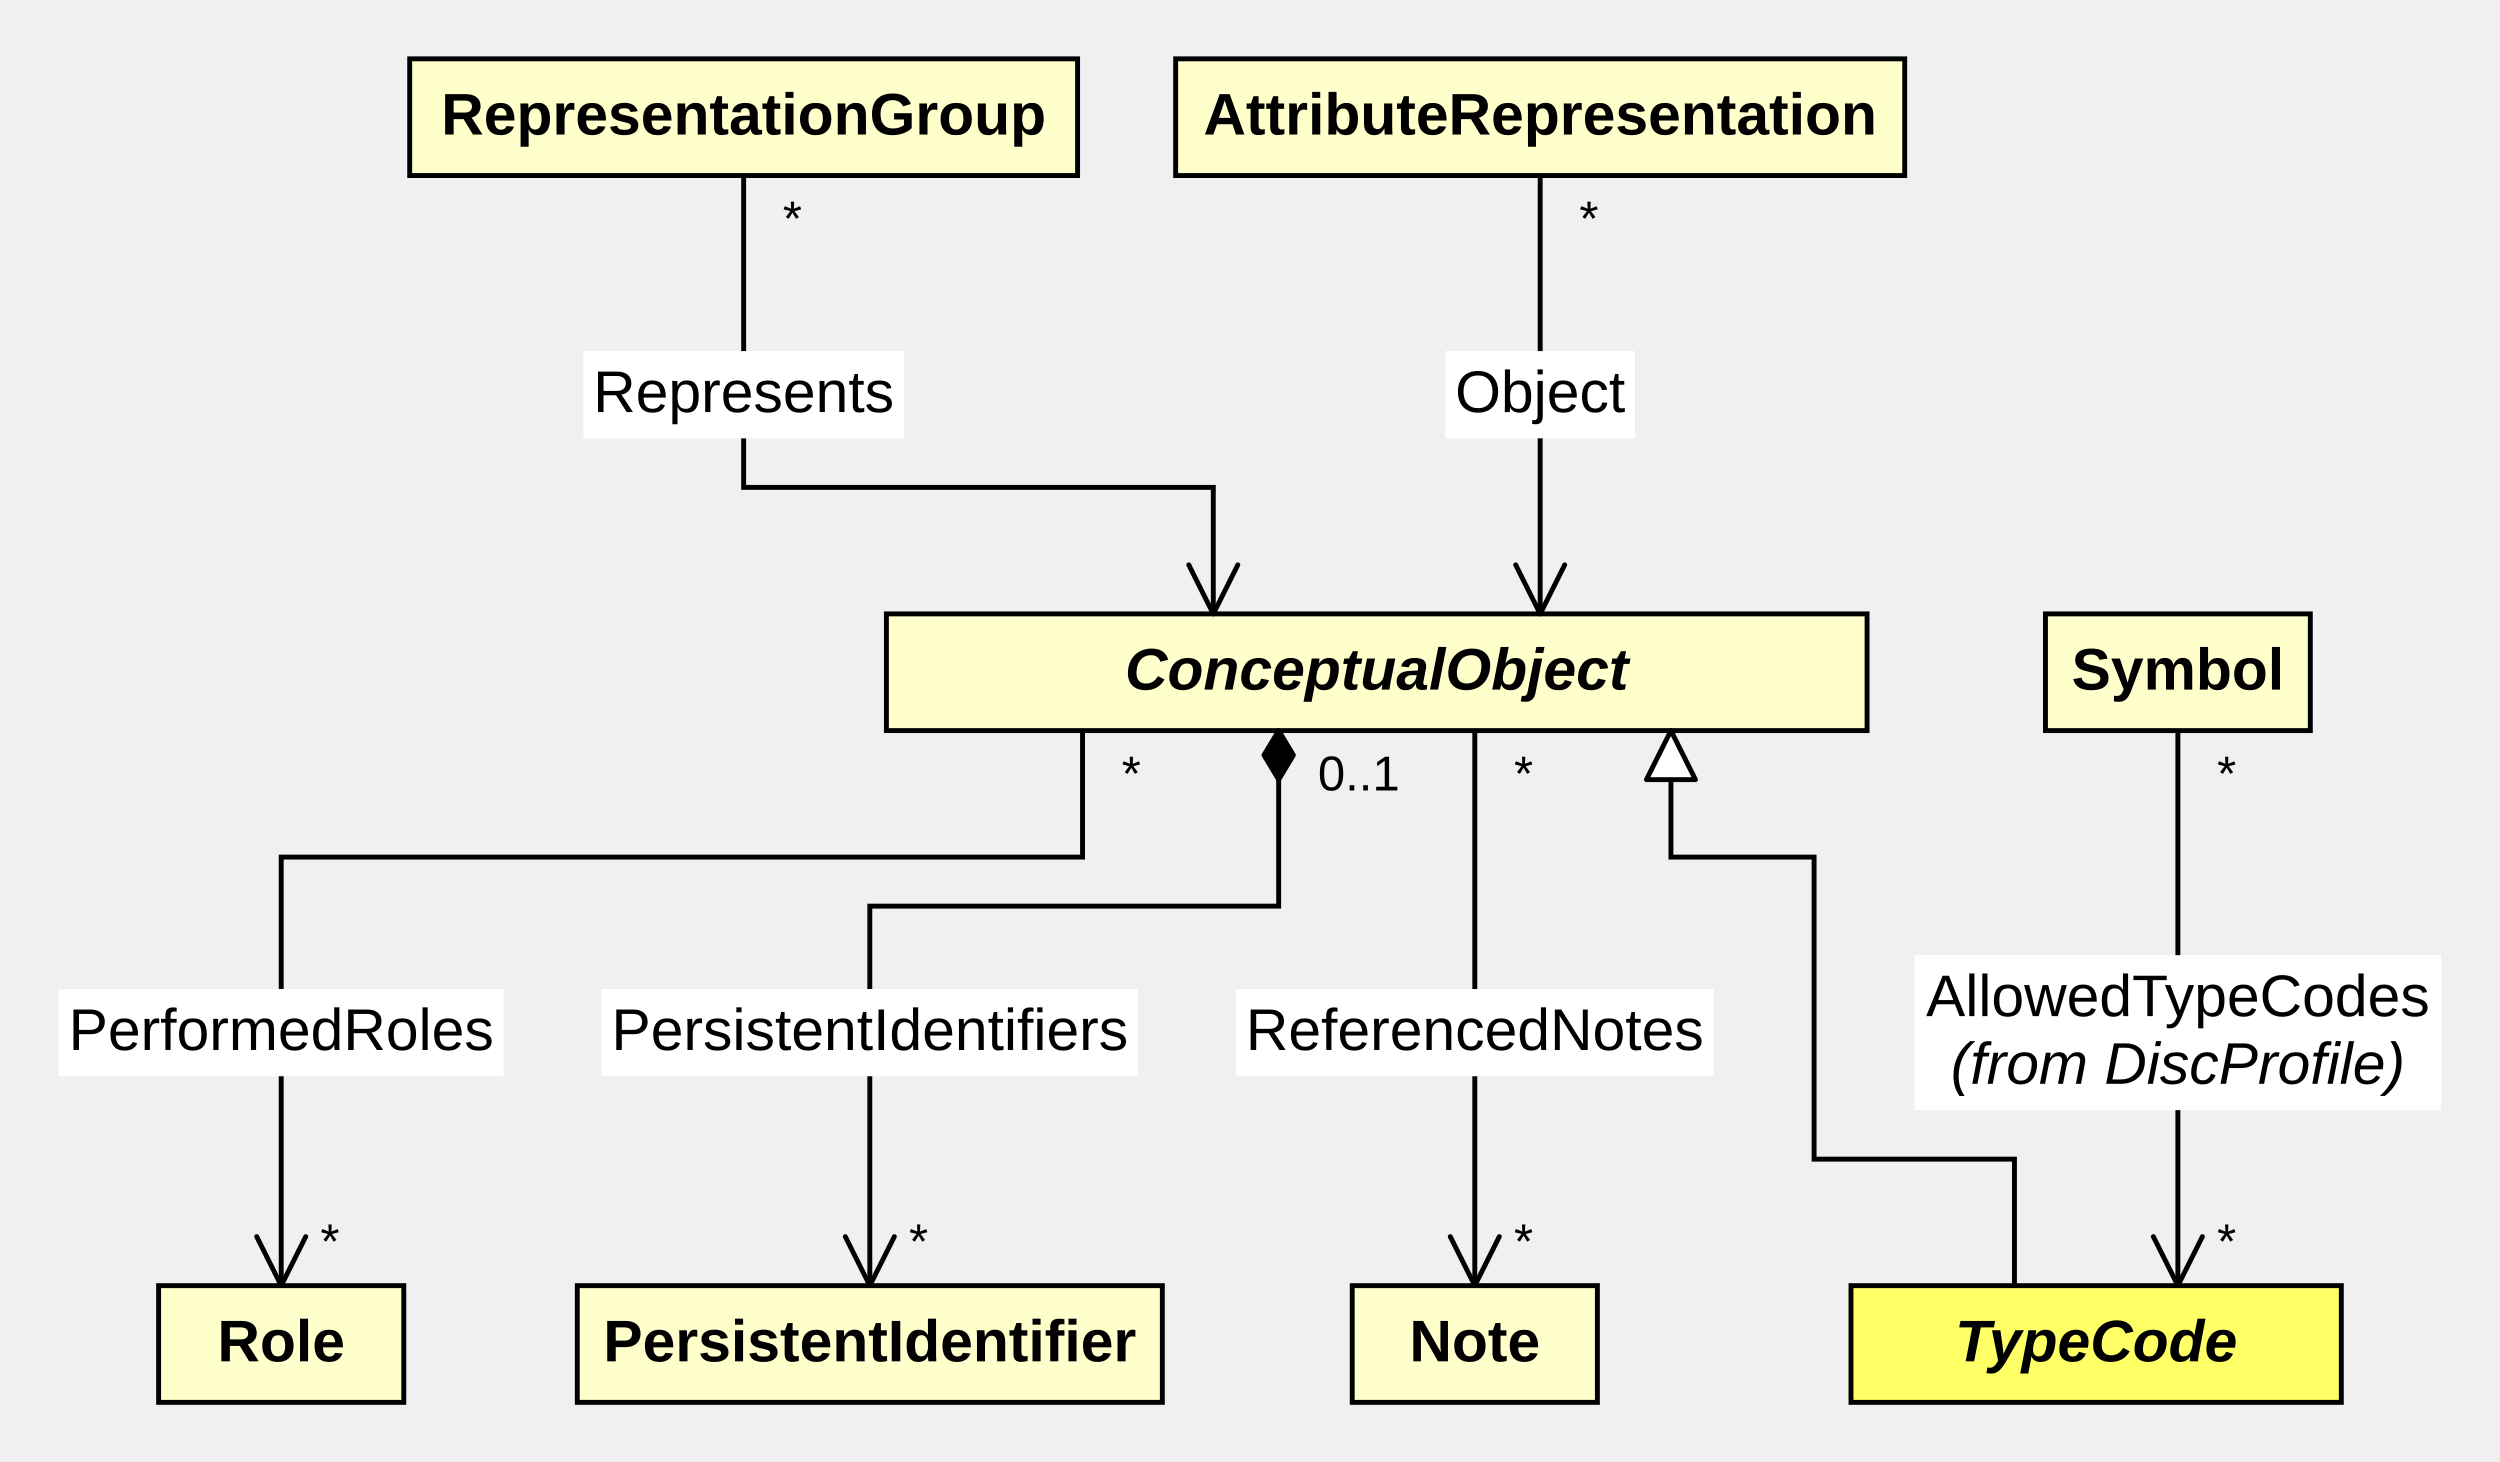
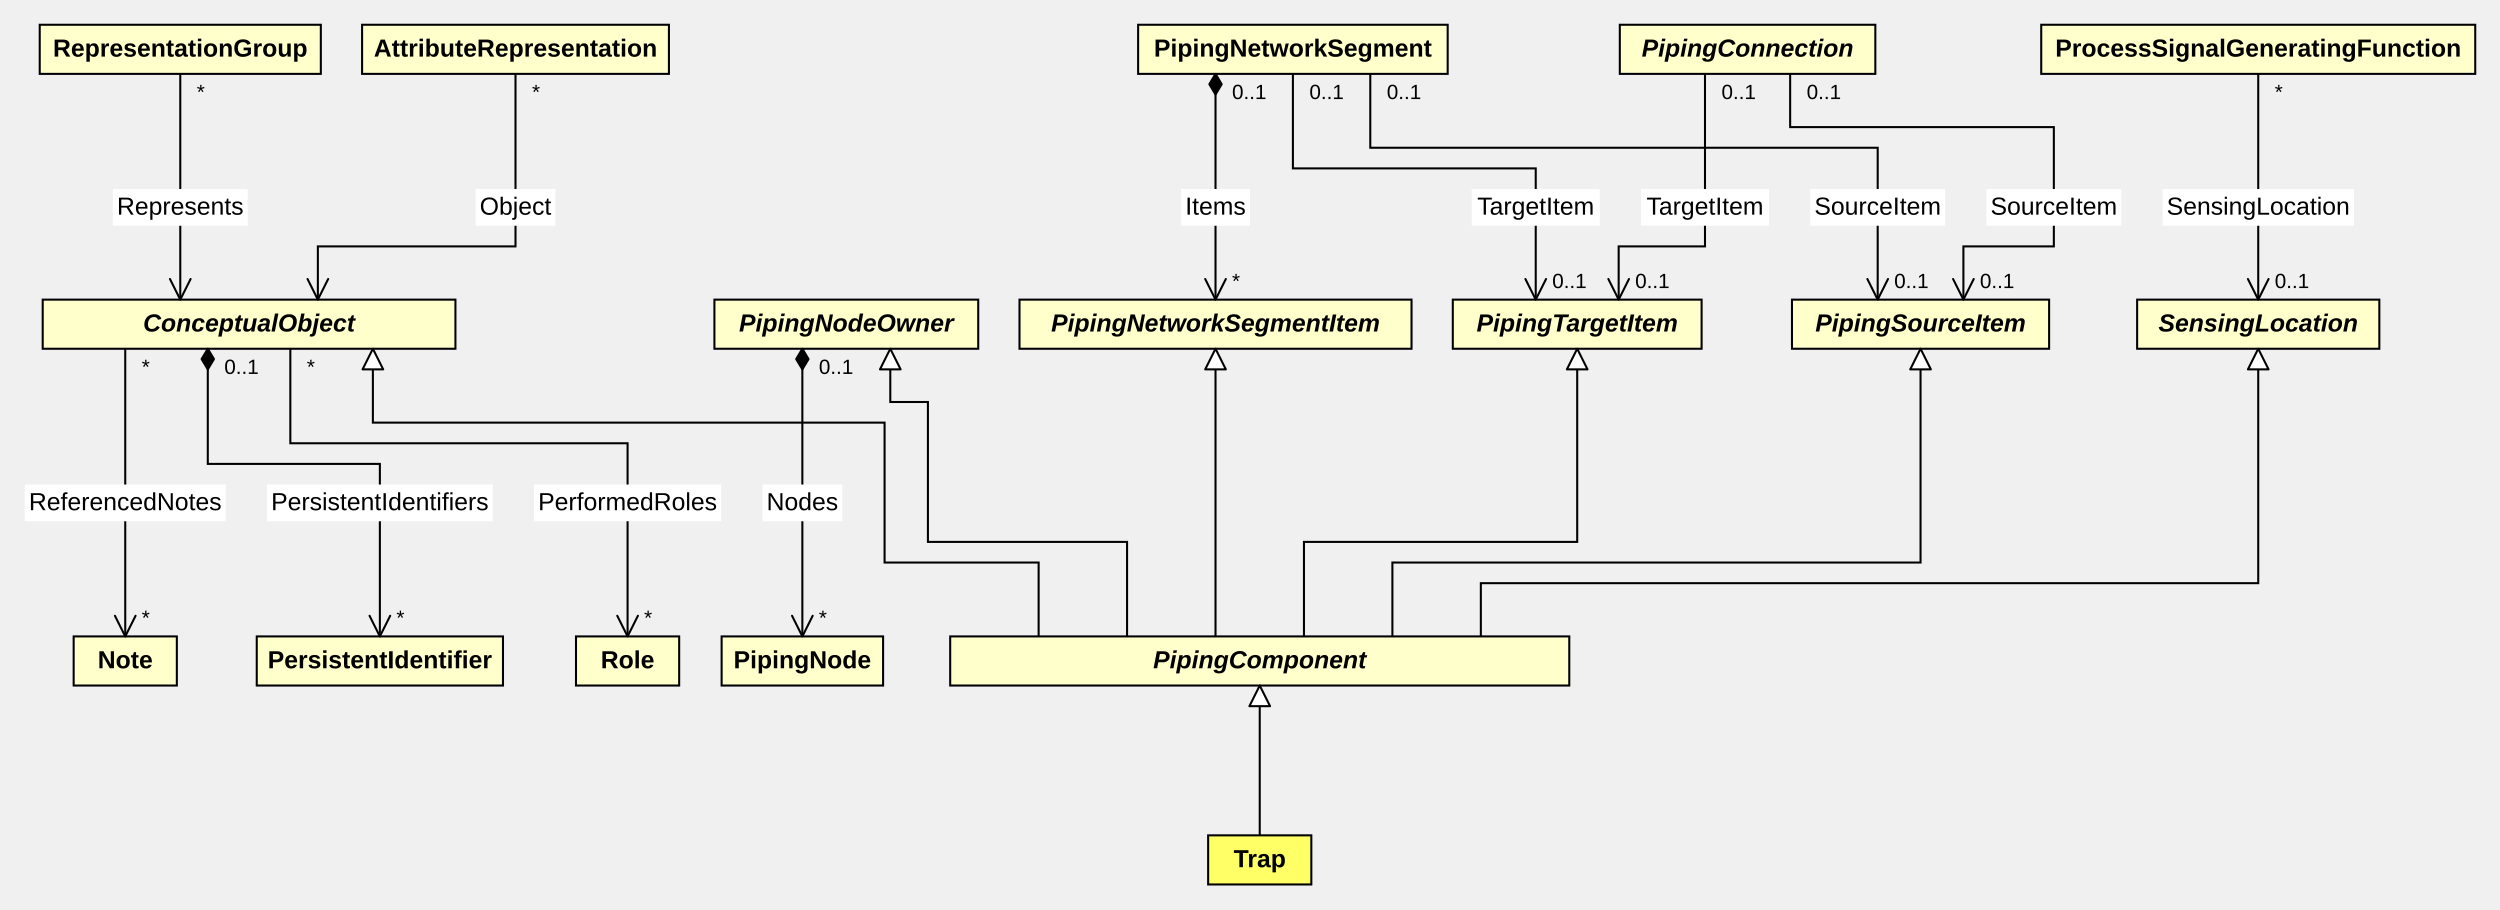
- <svg xmlns="http://www.w3.org/2000/svg" width="509.857px" height="298.0px" viewBox="0.0 0.0 509.857 298.0">
+ <svg xmlns="http://www.w3.org/2000/svg" width="1211.469px" height="440.6px" viewBox="0.0 0.0 1211.469 440.6">
  <style>
            .uml-foreground-stroke {
                stroke: black;
                stroke-width: 1px;
            }
            
            .uml-foreground-fill {
                fill: black;
            }
            
            .uml-background_color-type {
                fill: #ffffcc;
            }
            
            .uml-background_color-main_type {
                fill: #ffff66;
            }
            
            .uml-background_color-instance {
                fill: blue;
            }
            
            .uml-background_color-background {
                fill: white;
            }
            
            .uml-background_color-foreground {
                fill: black;
            }
            
            .uml-font-normal {
                font-family: Arial;
            }
            
            .uml-font-element {
                font-family: Arial;
            }
            
            .uml-fontsize-normal {
                font-size: 10px;
            }

            .uml-fontsize-large {
                font-size: 12px;
            }
            
            .uml-source_marker-closed_arrow {
                marker-start: url(#uml-marker-closed_arrow);
            }
            
            .uml-source_marker-open_arrow {
                marker-start: url(#uml-marker-open_arrow);
            }
            
            .uml-source_marker-filled_diamond {
                marker-start: url(#uml-marker-filled_diamond);
            }

            .uml-target_marker-closed_arrow {
                marker-end: url(#uml-marker-closed_arrow);
            }
            
            .uml-target_marker-open_arrow {
                marker-end: url(#uml-marker-open_arrow);
            }
            
            .uml-target_marker-filled_diamond {
                marker-end: url(#uml-marker-filled_diamond);
            }

            </style>
  <defs>
    <marker id="uml-marker-closed_arrow" viewBox="-2 -2 14 14" refX="10" refY="5.0" markerWidth="14" markerHeight="14" orient="auto-start-reverse">
      <path d="M 0 0 L 10 5.0 L 0 10 Z" stroke-linejoin="round" stroke-linecap="round" class="uml-foreground-stroke uml-background_color-background" />
    </marker>
    <marker id="uml-marker-open_arrow" viewBox="-2 -2 14 14" refX="10" refY="5.0" markerWidth="14" markerHeight="14" orient="auto-start-reverse">
      <path d="M 0 0 L 10 5.0 L 0 10" stroke-linejoin="round" stroke-linecap="round" fill="none" class="uml-foreground-stroke" />
    </marker>
    <marker id="uml-marker-filled_diamond" viewBox="-2 -2 14 14" refX="10" refY="5.0" markerWidth="14" markerHeight="14" orient="auto-start-reverse">
      <path d="M 0 5.0 L      5.0 2.0        10 5.0      5.0 8.0 Z       " stroke-linejoin="round" stroke-linecap="round" class="uml-foreground-stroke uml-background_color-foreground" />
    </marker>
  </defs>
-   <rect class="uml-background_color-type uml-foreground-stroke" x="180.775" y="125.2" width="200.0" height="23.8" />
-   <text x="280.775" text-anchor="middle" font-size="0px" y="140.64">
+   <rect class="uml-background_color-type uml-foreground-stroke" x="20.693" y="145.2" width="200.0" height="23.8" />
+   <text x="120.693" text-anchor="middle" font-size="0px" y="160.64">
    <a href="../dexpi-models/Core/ConceptualObject.html">
      <tspan class="uml-foreground-fill uml-font-element uml-fontsize-large" font-weight="bold" font-style="italic">ConceptualObject</tspan>
    </a>
  </text>
-   <rect class="uml-background_color-main_type uml-foreground-stroke" x="377.496" y="262.2" width="100.0" height="23.8" />
-   <text x="427.496" text-anchor="middle" font-size="0px" y="277.64">
-     <tspan class="uml-foreground-fill uml-font-element uml-fontsize-large" font-weight="bold" font-style="italic">TypeCode</tspan>
-   </text>
-   <rect class="uml-background_color-type uml-foreground-stroke" x="239.767" y="12.0" width="148.684" height="23.8" />
-   <text x="314.109" text-anchor="middle" font-size="0px" y="27.44">
+   <rect class="uml-background_color-type uml-foreground-stroke" x="1035.628" y="145.2" width="117.369" height="23.8" />
+   <text x="1094.312" text-anchor="middle" font-size="0px" y="160.64">
+     <a href="../dexpi-models/Plant/Instrumentation/SensingLocation.html">
+       <tspan class="uml-foreground-fill uml-font-element uml-fontsize-large" font-weight="bold" font-style="italic">SensingLocation</tspan>
+     </a>
+   </text>
+   <rect class="uml-background_color-type uml-foreground-stroke" x="460.452" y="308.4" width="300.0" height="23.8" />
+   <text x="610.452" text-anchor="middle" font-size="0px" y="323.84">
+     <a href="../dexpi-models/Plant/Piping/PipingComponent.html">
+       <tspan class="uml-foreground-fill uml-font-element uml-fontsize-large" font-weight="bold" font-style="italic">PipingComponent</tspan>
+     </a>
+   </text>
+   <rect class="uml-background_color-type uml-foreground-stroke" x="784.943" y="12.0" width="123.82" height="23.8" />
+   <text x="846.853" text-anchor="middle" font-size="0px" y="27.44">
+     <a href="../dexpi-models/Plant/Piping/PipingConnection.html">
+       <tspan class="uml-foreground-fill uml-font-element uml-fontsize-large" font-weight="bold" font-style="italic">PipingConnection</tspan>
+     </a>
+   </text>
+   <rect class="uml-background_color-type uml-foreground-stroke" x="494.039" y="145.2" width="189.969" height="23.8" />
+   <text x="589.024" text-anchor="middle" font-size="0px" y="160.64">
+     <a href="../dexpi-models/Plant/Piping/PipingNetworkSegmentItem.html">
+       <tspan class="uml-foreground-fill uml-font-element uml-fontsize-large" font-weight="bold" font-style="italic">PipingNetworkSegmentItem</tspan>
+     </a>
+   </text>
+   <rect class="uml-background_color-type uml-foreground-stroke" x="346.199" y="145.2" width="127.84" height="23.8" />
+   <text x="410.119" text-anchor="middle" font-size="0px" y="160.64">
+     <a href="../dexpi-models/Plant/Piping/PipingNodeOwner.html">
+       <tspan class="uml-foreground-fill uml-font-element uml-fontsize-large" font-weight="bold" font-style="italic">PipingNodeOwner</tspan>
+     </a>
+   </text>
+   <rect class="uml-background_color-type uml-foreground-stroke" x="868.37" y="145.2" width="124.607" height="23.8" />
+   <text x="930.674" text-anchor="middle" font-size="0px" y="160.64">
+     <a href="../dexpi-models/Plant/Piping/PipingSourceItem.html">
+       <tspan class="uml-foreground-fill uml-font-element uml-fontsize-large" font-weight="bold" font-style="italic">PipingSourceItem</tspan>
+     </a>
+   </text>
+   <rect class="uml-background_color-type uml-foreground-stroke" x="704.008" y="145.2" width="120.566" height="23.8" />
+   <text x="764.291" text-anchor="middle" font-size="0px" y="160.64">
+     <a href="../dexpi-models/Plant/Piping/PipingTargetItem.html">
+       <tspan class="uml-foreground-fill uml-font-element uml-fontsize-large" font-weight="bold" font-style="italic">PipingTargetItem</tspan>
+     </a>
+   </text>
+   <rect class="uml-background_color-type uml-foreground-stroke" x="175.466" y="12.0" width="148.684" height="23.8" />
+   <text x="249.808" text-anchor="middle" font-size="0px" y="27.44">
    <a href="../dexpi-models/Core/Diagram/AttributeRepresentation.html">
      <tspan class="uml-foreground-fill uml-font-element uml-fontsize-large" font-weight="bold">AttributeRepresentation</tspan>
    </a>
  </text>
-   <rect class="uml-background_color-type uml-foreground-stroke" x="83.555" y="12.0" width="136.212" height="23.8" />
-   <text x="151.661" text-anchor="middle" font-size="0px" y="27.44">
+   <rect class="uml-background_color-type uml-foreground-stroke" x="19.254" y="12.0" width="136.212" height="23.8" />
+   <text x="87.36" text-anchor="middle" font-size="0px" y="27.44">
    <a href="../dexpi-models/Core/Diagram/RepresentationGroup.html">
      <tspan class="uml-foreground-fill uml-font-element uml-fontsize-large" font-weight="bold">RepresentationGroup</tspan>
    </a>
  </text>
-   <rect class="uml-background_color-type uml-foreground-stroke" x="275.775" y="262.2" width="50.0" height="23.8" />
-   <text x="300.775" text-anchor="middle" font-size="0px" y="277.64">
+   <rect class="uml-background_color-type uml-foreground-stroke" x="35.693" y="308.4" width="50.0" height="23.8" />
+   <text x="60.693" text-anchor="middle" font-size="0px" y="323.84">
    <a href="../dexpi-models/Core/Note.html">
      <tspan class="uml-foreground-fill uml-font-element uml-fontsize-large" font-weight="bold">Note</tspan>
    </a>
  </text>
-   <rect class="uml-background_color-type uml-foreground-stroke" x="117.732" y="262.2" width="119.319" height="23.8" />
-   <text x="177.392" text-anchor="middle" font-size="0px" y="277.64">
+   <rect class="uml-background_color-type uml-foreground-stroke" x="124.418" y="308.4" width="119.319" height="23.8" />
+   <text x="184.077" text-anchor="middle" font-size="0px" y="323.84">
    <a href="../dexpi-models/Core/PersistentIdentifier.html">
      <tspan class="uml-foreground-fill uml-font-element uml-fontsize-large" font-weight="bold">PersistentIdentifier</tspan>
    </a>
  </text>
-   <rect class="uml-background_color-type uml-foreground-stroke" x="32.351" y="262.2" width="50.0" height="23.8" />
-   <text x="57.351" text-anchor="middle" font-size="0px" y="277.64">
+   <rect class="uml-background_color-type uml-foreground-stroke" x="279.118" y="308.4" width="50.0" height="23.8" />
+   <text x="304.118" text-anchor="middle" font-size="0px" y="323.84">
    <a href="../dexpi-models/Core/Role.html">
      <tspan class="uml-foreground-fill uml-font-element uml-fontsize-large" font-weight="bold">Role</tspan>
    </a>
  </text>
-   <rect class="uml-background_color-type uml-foreground-stroke" x="417.156" y="125.2" width="54.015" height="23.8" />
-   <text x="444.163" text-anchor="middle" font-size="0px" y="140.64">
-     <a href="../disc-models/Profile/Symbol.html">
-       <tspan class="uml-foreground-fill uml-font-element uml-fontsize-large" font-weight="bold">Symbol</tspan>
-     </a>
-   </text>
-   <polyline class="uml-foreground-stroke uml-source_marker-closed_arrow" points="340.775,149.0 340.775,174.8 369.969,174.8 369.969,210.1 369.969,211.1 369.969,236.4 410.83,236.4 410.83,262.2" fill="none" />
-   <rect class="uml-background_color-background " x="12.0" y="201.7" width="90.701" height="17.8" />
-   <text x="57.351" text-anchor="middle" font-size="0px" y="214.14">
+   <rect class="uml-background_color-main_type uml-foreground-stroke" x="585.452" y="404.8" width="50.0" height="23.8" />
+   <text x="610.452" text-anchor="middle" font-size="0px" y="420.24">
+     <tspan class="uml-foreground-fill uml-font-element uml-fontsize-large" font-weight="bold">Trap</tspan>
+   </text>
+   <rect class="uml-background_color-type uml-foreground-stroke" x="989.155" y="12.0" width="210.314" height="23.8" />
+   <text x="1094.312" text-anchor="middle" font-size="0px" y="27.44">
+     <a href="../dexpi-models/Plant/Instrumentation/ProcessSignalGeneratingFunction.html">
+       <tspan class="uml-foreground-fill uml-font-element uml-fontsize-large" font-weight="bold">ProcessSignalGeneratingFunction</tspan>
+     </a>
+   </text>
+   <rect class="uml-background_color-type uml-foreground-stroke" x="551.524" y="12.0" width="150.0" height="23.8" />
+   <text x="626.524" text-anchor="middle" font-size="0px" y="27.44">
+     <a href="../dexpi-models/Plant/Piping/PipingNetworkSegment.html">
+       <tspan class="uml-foreground-fill uml-font-element uml-fontsize-large" font-weight="bold">PipingNetworkSegment</tspan>
+     </a>
+   </text>
+   <rect class="uml-background_color-type uml-foreground-stroke" x="349.688" y="308.4" width="78.249" height="23.8" />
+   <text x="388.813" text-anchor="middle" font-size="0px" y="323.84">
+     <a href="../dexpi-models/Plant/Piping/PipingNode.html">
+       <tspan class="uml-foreground-fill uml-font-element uml-fontsize-large" font-weight="bold">PipingNode</tspan>
+     </a>
+   </text>
+   <polyline class="uml-foreground-stroke uml-source_marker-closed_arrow" points="180.693,169.0 180.693,204.8 428.656,204.8 428.656,243.2 428.656,244.2 428.656,272.6 503.309,272.6 503.309,308.4" fill="none" />
+   <polyline class="uml-foreground-stroke uml-source_marker-closed_arrow" points="1094.312,169.0 1094.312,243.2 1094.312,244.2 1094.312,282.6 717.595,282.6 717.595,308.4" fill="none" />
+   <polyline class="uml-foreground-stroke uml-source_marker-closed_arrow" points="610.452,332.2 610.452,368 610.452,369 610.452,404.8" fill="none" />
+   <polyline class="uml-foreground-stroke uml-source_marker-closed_arrow" points="589.024,169.0 589.024,243.2 589.024,244.2 589.024,308.4" fill="none" />
+   <polyline class="uml-foreground-stroke uml-source_marker-closed_arrow" points="431.426,169.0 431.426,194.8 449.656,194.8 449.656,243.2 449.656,244.2 449.656,262.6 546.167,262.6 546.167,308.4" fill="none" />
+   <polyline class="uml-foreground-stroke uml-source_marker-closed_arrow" points="930.674,169.0 930.674,243.2 930.674,244.2 930.674,272.6 674.738,272.6 674.738,308.4" fill="none" />
+   <polyline class="uml-foreground-stroke uml-source_marker-closed_arrow" points="764.291,169.0 764.291,243.2 764.291,244.2 764.291,262.6 631.881,262.6 631.881,308.4" fill="none" />
+   <rect class="uml-background_color-background " x="258.768" y="234.8" width="90.701" height="17.8" />
+   <text x="304.118" text-anchor="middle" font-size="0px" y="247.24">
    <a href="../dexpi-models/Core/ConceptualObject.html#sp:core.conceptualobject.performedroles">
      <tspan class="uml-foreground-fill uml-font-element uml-fontsize-large">PerformedRoles</tspan>
    </a>
  </text>
-   <polyline class="uml-foreground-stroke" points="220.775,149.0 220.775,174.8 57.351,174.8 57.351,201.7" fill="none" />
-   <polyline class="uml-foreground-stroke uml-target_marker-open_arrow" points="57.351,219.5 57.351,262.2" fill="none" />
-   <text x="228.775" font-size="0px" y="161.2">
-     <tspan class="uml-foreground-fill uml-font-normal uml-fontsize-normal">*</tspan>
-   </text>
-   <text x="65.351" font-size="0px" y="256.6">
-     <tspan class="uml-foreground-fill uml-font-normal uml-fontsize-normal">*</tspan>
-   </text>
-   <rect class="uml-background_color-background " x="122.701" y="201.7" width="109.381" height="17.8" />
-   <text x="177.392" text-anchor="middle" font-size="0px" y="214.14">
+   <polyline class="uml-foreground-stroke" points="140.693,169.0 140.693,214.8 304.118,214.8 304.118,234.8" fill="none" />
+   <polyline class="uml-foreground-stroke uml-target_marker-open_arrow" points="304.118,252.6 304.118,308.4" fill="none" />
+   <text x="148.693" font-size="0px" y="181.2">
+     <tspan class="uml-foreground-fill uml-font-normal uml-fontsize-normal">*</tspan>
+   </text>
+   <text x="312.118" font-size="0px" y="302.8">
+     <tspan class="uml-foreground-fill uml-font-normal uml-fontsize-normal">*</tspan>
+   </text>
+   <rect class="uml-background_color-background " x="129.387" y="234.8" width="109.381" height="17.8" />
+   <text x="184.077" text-anchor="middle" font-size="0px" y="247.24">
    <a href="../dexpi-models/Core/ConceptualObject.html#sp:core.conceptualobject.persistentidentifiers">
      <tspan class="uml-foreground-fill uml-font-element uml-fontsize-large">PersistentIdentifiers</tspan>
    </a>
  </text>
-   <polyline class="uml-foreground-stroke uml-source_marker-filled_diamond" points="260.775,149.0 260.775,184.8 177.392,184.8 177.392,201.7" fill="none" />
-   <polyline class="uml-foreground-stroke uml-target_marker-open_arrow" points="177.392,219.5 177.392,262.2" fill="none" />
-   <text x="268.775" font-size="0px" y="161.2">
-     <tspan class="uml-foreground-fill uml-font-normal uml-fontsize-normal">0..1</tspan>
-   </text>
-   <text x="185.392" font-size="0px" y="256.6">
-     <tspan class="uml-foreground-fill uml-font-normal uml-fontsize-normal">*</tspan>
-   </text>
-   <rect class="uml-background_color-background " x="252.082" y="201.7" width="97.387" height="17.8" />
-   <text x="300.775" text-anchor="middle" font-size="0px" y="214.14">
+   <polyline class="uml-foreground-stroke uml-source_marker-filled_diamond" points="100.693,169.0 100.693,224.8 184.077,224.8 184.077,234.8" fill="none" />
+   <polyline class="uml-foreground-stroke uml-target_marker-open_arrow" points="184.077,252.6 184.077,308.4" fill="none" />
+   <text x="108.693" font-size="0px" y="181.2">
+     <tspan class="uml-foreground-fill uml-font-normal uml-fontsize-normal">0..1</tspan>
+   </text>
+   <text x="192.077" font-size="0px" y="302.8">
+     <tspan class="uml-foreground-fill uml-font-normal uml-fontsize-normal">*</tspan>
+   </text>
+   <rect class="uml-background_color-background " x="12.0" y="234.8" width="97.387" height="17.8" />
+   <text x="60.693" text-anchor="middle" font-size="0px" y="247.24">
    <a href="../dexpi-models/Core/ConceptualObject.html#sp:core.conceptualobject.referencednotes">
      <tspan class="uml-foreground-fill uml-font-element uml-fontsize-large">ReferencedNotes</tspan>
    </a>
  </text>
-   <polyline class="uml-foreground-stroke" points="300.775,149.0 300.775,201.7" fill="none" />
-   <polyline class="uml-foreground-stroke uml-target_marker-open_arrow" points="300.775,219.5 300.775,262.2" fill="none" />
-   <text x="308.775" font-size="0px" y="161.2">
-     <tspan class="uml-foreground-fill uml-font-normal uml-fontsize-normal">*</tspan>
-   </text>
-   <text x="308.775" font-size="0px" y="256.6">
-     <tspan class="uml-foreground-fill uml-font-normal uml-fontsize-normal">*</tspan>
-   </text>
-   <rect class="uml-background_color-background " x="294.768" y="71.6" width="38.682" height="17.8" />
-   <text x="314.109" text-anchor="middle" font-size="0px" y="84.04">
+   <polyline class="uml-foreground-stroke" points="60.693,169.0 60.693,234.8" fill="none" />
+   <polyline class="uml-foreground-stroke uml-target_marker-open_arrow" points="60.693,252.6 60.693,308.4" fill="none" />
+   <text x="68.693" font-size="0px" y="181.2">
+     <tspan class="uml-foreground-fill uml-font-normal uml-fontsize-normal">*</tspan>
+   </text>
+   <text x="68.693" font-size="0px" y="302.8">
+     <tspan class="uml-foreground-fill uml-font-normal uml-fontsize-normal">*</tspan>
+   </text>
+   <rect class="uml-background_color-background " x="230.467" y="91.6" width="38.682" height="17.8" />
+   <text x="249.808" text-anchor="middle" font-size="0px" y="104.04">
    <a href="../dexpi-models/Core/Diagram/AttributeRepresentation.html#sp:core.diagram.attributerepresentation.object">
      <tspan class="uml-foreground-fill uml-font-element uml-fontsize-large">Object</tspan>
    </a>
  </text>
-   <polyline class="uml-foreground-stroke" points="314.109,35.8 314.109,71.6" fill="none" />
-   <polyline class="uml-foreground-stroke uml-target_marker-open_arrow" points="314.109,89.4 314.109,125.2" fill="none" />
-   <text x="322.109" font-size="0px" y="48.0">
-     <tspan class="uml-foreground-fill uml-font-normal uml-fontsize-normal">*</tspan>
-   </text>
-   <rect class="uml-background_color-background " x="118.978" y="71.6" width="65.365" height="17.8" />
-   <text x="151.661" text-anchor="middle" font-size="0px" y="84.04">
+   <polyline class="uml-foreground-stroke" points="249.808,35.8 249.808,91.6" fill="none" />
+   <polyline class="uml-foreground-stroke uml-target_marker-open_arrow" points="249.808,109.4 249.808,119.4 154.027,119.4 154.027,145.2" fill="none" />
+   <text x="257.808" font-size="0px" y="48.0">
+     <tspan class="uml-foreground-fill uml-font-normal uml-fontsize-normal">*</tspan>
+   </text>
+   <rect class="uml-background_color-background " x="54.677" y="91.6" width="65.365" height="17.8" />
+   <text x="87.36" text-anchor="middle" font-size="0px" y="104.04">
    <a href="../dexpi-models/Core/Diagram/RepresentationGroup.html#sp:core.diagram.representationgroup.represents">
      <tspan class="uml-foreground-fill uml-font-element uml-fontsize-large">Represents</tspan>
    </a>
  </text>
-   <polyline class="uml-foreground-stroke" points="151.661,35.8 151.661,71.6" fill="none" />
-   <polyline class="uml-foreground-stroke uml-target_marker-open_arrow" points="151.661,89.4 151.661,99.4 247.442,99.4 247.442,125.2" fill="none" />
-   <text x="159.661" font-size="0px" y="48.0">
-     <tspan class="uml-foreground-fill uml-font-normal uml-fontsize-normal">*</tspan>
-   </text>
-   <rect class="uml-background_color-background " x="390.469" y="194.8" width="107.389" height="31.6" />
-   <text x="444.163" text-anchor="middle" font-size="0px" y="207.24">
-     <a href="../disc-models/DiscProfile/InformationModel/SymbolExtension.html#sp:discprofile.informationmodel.symbolextension.allowedtypecodes">
-       <tspan class="uml-foreground-fill uml-font-element uml-fontsize-large">AllowedTypeCodes</tspan>
-     </a>
-   </text>
-   <text x="444.163" text-anchor="middle" font-size="0px" y="221.04">
-     <a href="../disc-models/DiscProfile/InformationModel/SymbolExtension.html#sp:discprofile.informationmodel.symbolextension.allowedtypecodes">
-       <tspan class="uml-foreground-fill uml-font-element uml-fontsize-large" font-style="italic">(from DiscProfile)</tspan>
-     </a>
-   </text>
-   <polyline class="uml-foreground-stroke" points="444.163,149.0 444.163,194.8" fill="none" />
-   <polyline class="uml-foreground-stroke uml-target_marker-open_arrow" points="444.163,226.4 444.163,262.2" fill="none" />
-   <text x="452.163" font-size="0px" y="161.2">
-     <tspan class="uml-foreground-fill uml-font-normal uml-fontsize-normal">*</tspan>
-   </text>
-   <text x="452.163" font-size="0px" y="256.6">
+   <polyline class="uml-foreground-stroke" points="87.36,35.8 87.36,91.6" fill="none" />
+   <polyline class="uml-foreground-stroke uml-target_marker-open_arrow" points="87.36,109.4 87.36,145.2" fill="none" />
+   <text x="95.36" font-size="0px" y="48.0">
+     <tspan class="uml-foreground-fill uml-font-normal uml-fontsize-normal">*</tspan>
+   </text>
+   <rect class="uml-background_color-background " x="1047.945" y="91.6" width="92.734" height="17.8" />
+   <text x="1094.312" text-anchor="middle" font-size="0px" y="104.04">
+     <a href="../dexpi-models/Plant/Instrumentation/ProcessSignalGeneratingFunction.html#sp:plant.instrumentation.processsignalgeneratingfunction.sensinglocation">
+       <tspan class="uml-foreground-fill uml-font-element uml-fontsize-large">SensingLocation</tspan>
+     </a>
+   </text>
+   <polyline class="uml-foreground-stroke" points="1094.312,35.8 1094.312,91.6" fill="none" />
+   <polyline class="uml-foreground-stroke uml-target_marker-open_arrow" points="1094.312,109.4 1094.312,145.2" fill="none" />
+   <text x="1102.312" font-size="0px" y="48.0">
+     <tspan class="uml-foreground-fill uml-font-normal uml-fontsize-normal">*</tspan>
+   </text>
+   <text x="1102.312" font-size="0px" y="139.6">
+     <tspan class="uml-foreground-fill uml-font-normal uml-fontsize-normal">0..1</tspan>
+   </text>
+   <rect class="uml-background_color-background " x="962.585" y="91.6" width="65.359" height="17.8" />
+   <text x="995.265" text-anchor="middle" font-size="0px" y="104.04">
+     <a href="../dexpi-models/Plant/Piping/PipingConnection.html#sp:plant.piping.pipingconnection.sourceitem">
+       <tspan class="uml-foreground-fill uml-font-element uml-fontsize-large">SourceItem</tspan>
+     </a>
+   </text>
+   <polyline class="uml-foreground-stroke" points="867.49,35.8 867.49,61.6 995.265,61.6 995.265,91.6" fill="none" />
+   <polyline class="uml-foreground-stroke uml-target_marker-open_arrow" points="995.265,109.4 995.265,119.4 951.441,119.4 951.441,145.2" fill="none" />
+   <text x="875.49" font-size="0px" y="48.0">
+     <tspan class="uml-foreground-fill uml-font-normal uml-fontsize-normal">0..1</tspan>
+   </text>
+   <text x="959.441" font-size="0px" y="139.6">
+     <tspan class="uml-foreground-fill uml-font-normal uml-fontsize-normal">0..1</tspan>
+   </text>
+   <rect class="uml-background_color-background " x="795.206" y="91.6" width="62.02" height="17.8" />
+   <text x="826.216" text-anchor="middle" font-size="0px" y="104.04">
+     <a href="../dexpi-models/Plant/Piping/PipingConnection.html#sp:plant.piping.pipingconnection.targetitem">
+       <tspan class="uml-foreground-fill uml-font-element uml-fontsize-large">TargetItem</tspan>
+     </a>
+   </text>
+   <polyline class="uml-foreground-stroke" points="826.216,35.8 826.216,91.6" fill="none" />
+   <polyline class="uml-foreground-stroke uml-target_marker-open_arrow" points="826.216,109.4 826.216,119.4 784.385,119.4 784.385,145.2" fill="none" />
+   <text x="834.216" font-size="0px" y="48.0">
+     <tspan class="uml-foreground-fill uml-font-normal uml-fontsize-normal">0..1</tspan>
+   </text>
+   <text x="792.385" font-size="0px" y="139.6">
+     <tspan class="uml-foreground-fill uml-font-normal uml-fontsize-normal">0..1</tspan>
+   </text>
+   <rect class="uml-background_color-background " x="572.355" y="91.6" width="33.338" height="17.8" />
+   <text x="589.024" text-anchor="middle" font-size="0px" y="104.04">
+     <a href="../dexpi-models/Plant/Piping/PipingNetworkSegment.html#sp:plant.piping.pipingnetworksegment.items">
+       <tspan class="uml-foreground-fill uml-font-element uml-fontsize-large">Items</tspan>
+     </a>
+   </text>
+   <polyline class="uml-foreground-stroke uml-source_marker-filled_diamond" points="589.024,35.8 589.024,91.6" fill="none" />
+   <polyline class="uml-foreground-stroke uml-target_marker-open_arrow" points="589.024,109.4 589.024,145.2" fill="none" />
+   <text x="597.024" font-size="0px" y="48.0">
+     <tspan class="uml-foreground-fill uml-font-normal uml-fontsize-normal">0..1</tspan>
+   </text>
+   <text x="597.024" font-size="0px" y="139.6">
+     <tspan class="uml-foreground-fill uml-font-normal uml-fontsize-normal">*</tspan>
+   </text>
+   <rect class="uml-background_color-background " x="877.226" y="91.6" width="65.359" height="17.8" />
+   <text x="909.906" text-anchor="middle" font-size="0px" y="104.04">
+     <a href="../dexpi-models/Plant/Piping/PipingNetworkSegment.html#sp:plant.piping.pipingnetworksegment.sourceitem">
+       <tspan class="uml-foreground-fill uml-font-element uml-fontsize-large">SourceItem</tspan>
+     </a>
+   </text>
+   <polyline class="uml-foreground-stroke" points="664.024,35.8 664.024,71.6 909.906,71.6 909.906,91.6" fill="none" />
+   <polyline class="uml-foreground-stroke uml-target_marker-open_arrow" points="909.906,109.4 909.906,145.2" fill="none" />
+   <text x="672.024" font-size="0px" y="48.0">
+     <tspan class="uml-foreground-fill uml-font-normal uml-fontsize-normal">0..1</tspan>
+   </text>
+   <text x="917.906" font-size="0px" y="139.6">
+     <tspan class="uml-foreground-fill uml-font-normal uml-fontsize-normal">0..1</tspan>
+   </text>
+   <rect class="uml-background_color-background " x="713.187" y="91.6" width="62.02" height="17.8" />
+   <text x="744.197" text-anchor="middle" font-size="0px" y="104.04">
+     <a href="../dexpi-models/Plant/Piping/PipingNetworkSegment.html#sp:plant.piping.pipingnetworksegment.targetitem">
+       <tspan class="uml-foreground-fill uml-font-element uml-fontsize-large">TargetItem</tspan>
+     </a>
+   </text>
+   <polyline class="uml-foreground-stroke" points="626.524,35.8 626.524,81.6 744.197,81.6 744.197,91.6" fill="none" />
+   <polyline class="uml-foreground-stroke uml-target_marker-open_arrow" points="744.197,109.4 744.197,145.2" fill="none" />
+   <text x="634.524" font-size="0px" y="48.0">
+     <tspan class="uml-foreground-fill uml-font-normal uml-fontsize-normal">0..1</tspan>
+   </text>
+   <text x="752.197" font-size="0px" y="139.6">
+     <tspan class="uml-foreground-fill uml-font-normal uml-fontsize-normal">0..1</tspan>
+   </text>
+   <rect class="uml-background_color-background " x="369.469" y="234.8" width="38.688" height="17.8" />
+   <text x="388.812" text-anchor="middle" font-size="0px" y="247.24">
+     <a href="../dexpi-models/Plant/Piping/PipingNodeOwner.html#sp:plant.piping.pipingnodeowner.nodes">
+       <tspan class="uml-foreground-fill uml-font-element uml-fontsize-large">Nodes</tspan>
+     </a>
+   </text>
+   <polyline class="uml-foreground-stroke uml-source_marker-filled_diamond" points="388.812,169.0 388.812,234.8" fill="none" />
+   <polyline class="uml-foreground-stroke uml-target_marker-open_arrow" points="388.812,252.6 388.813,308.4" fill="none" />
+   <text x="396.812" font-size="0px" y="181.2">
+     <tspan class="uml-foreground-fill uml-font-normal uml-fontsize-normal">0..1</tspan>
+   </text>
+   <text x="396.813" font-size="0px" y="302.8">
    <tspan class="uml-foreground-fill uml-font-normal uml-fontsize-normal">*</tspan>
  </text>
</svg>
